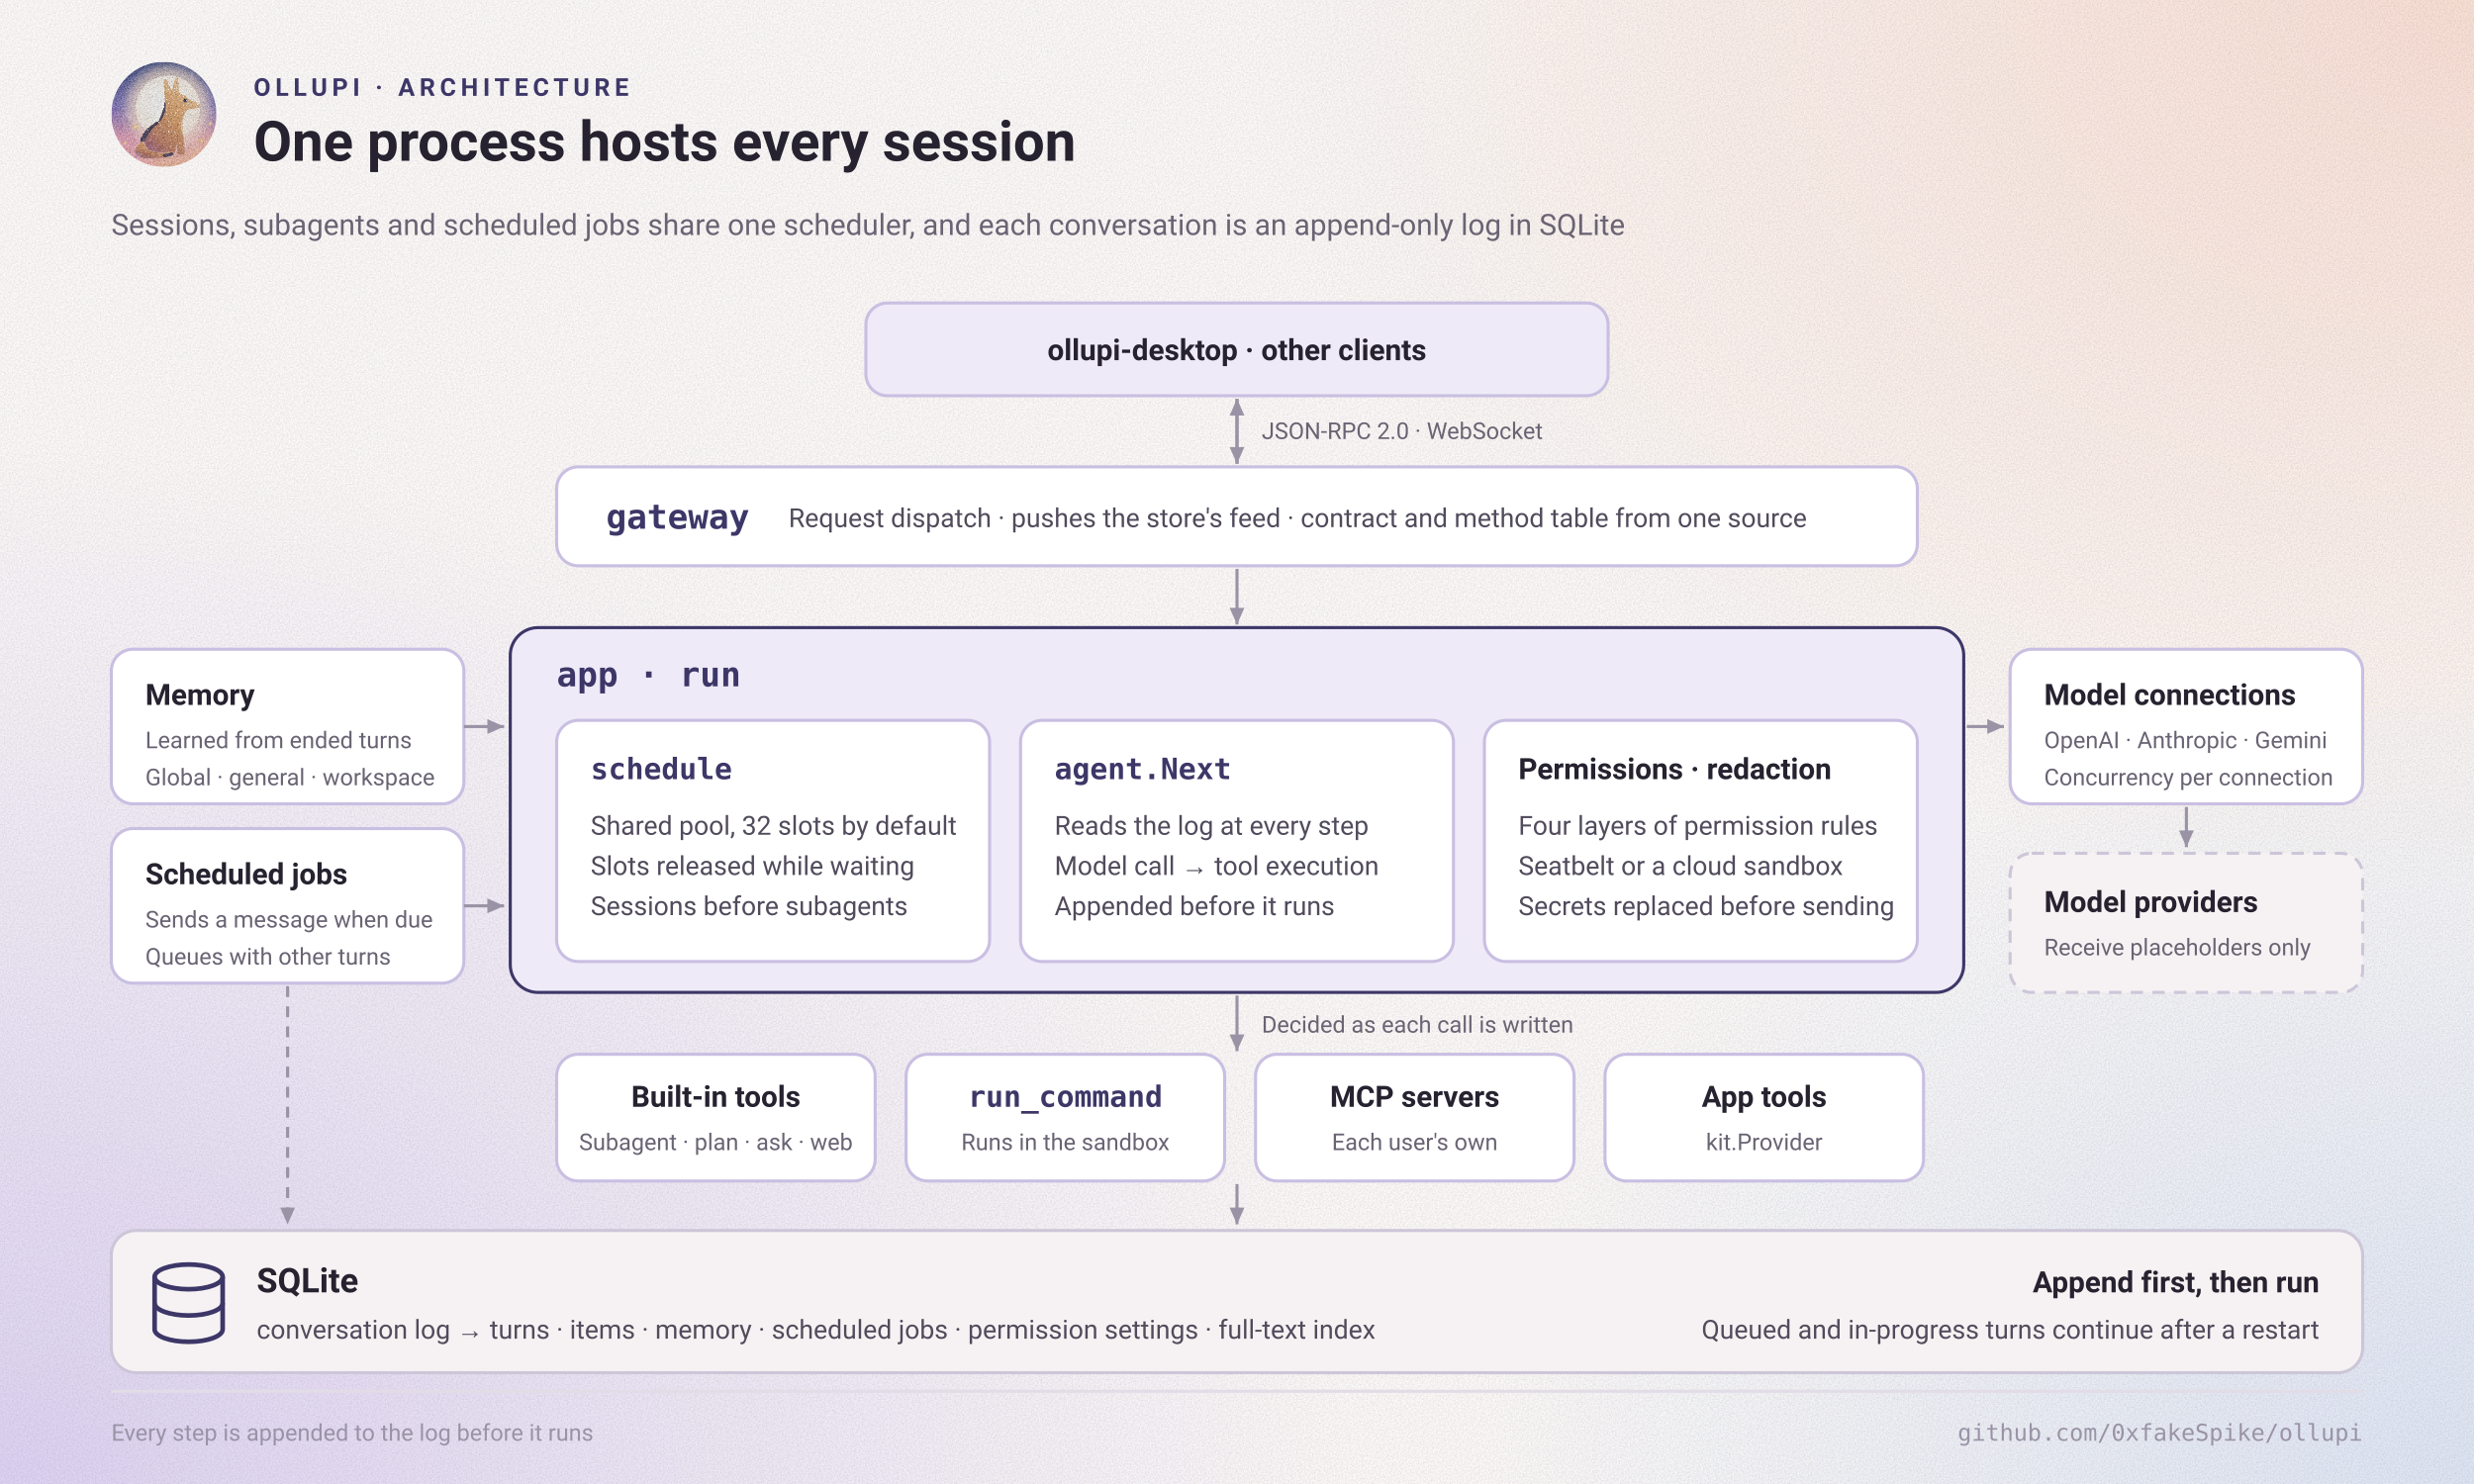
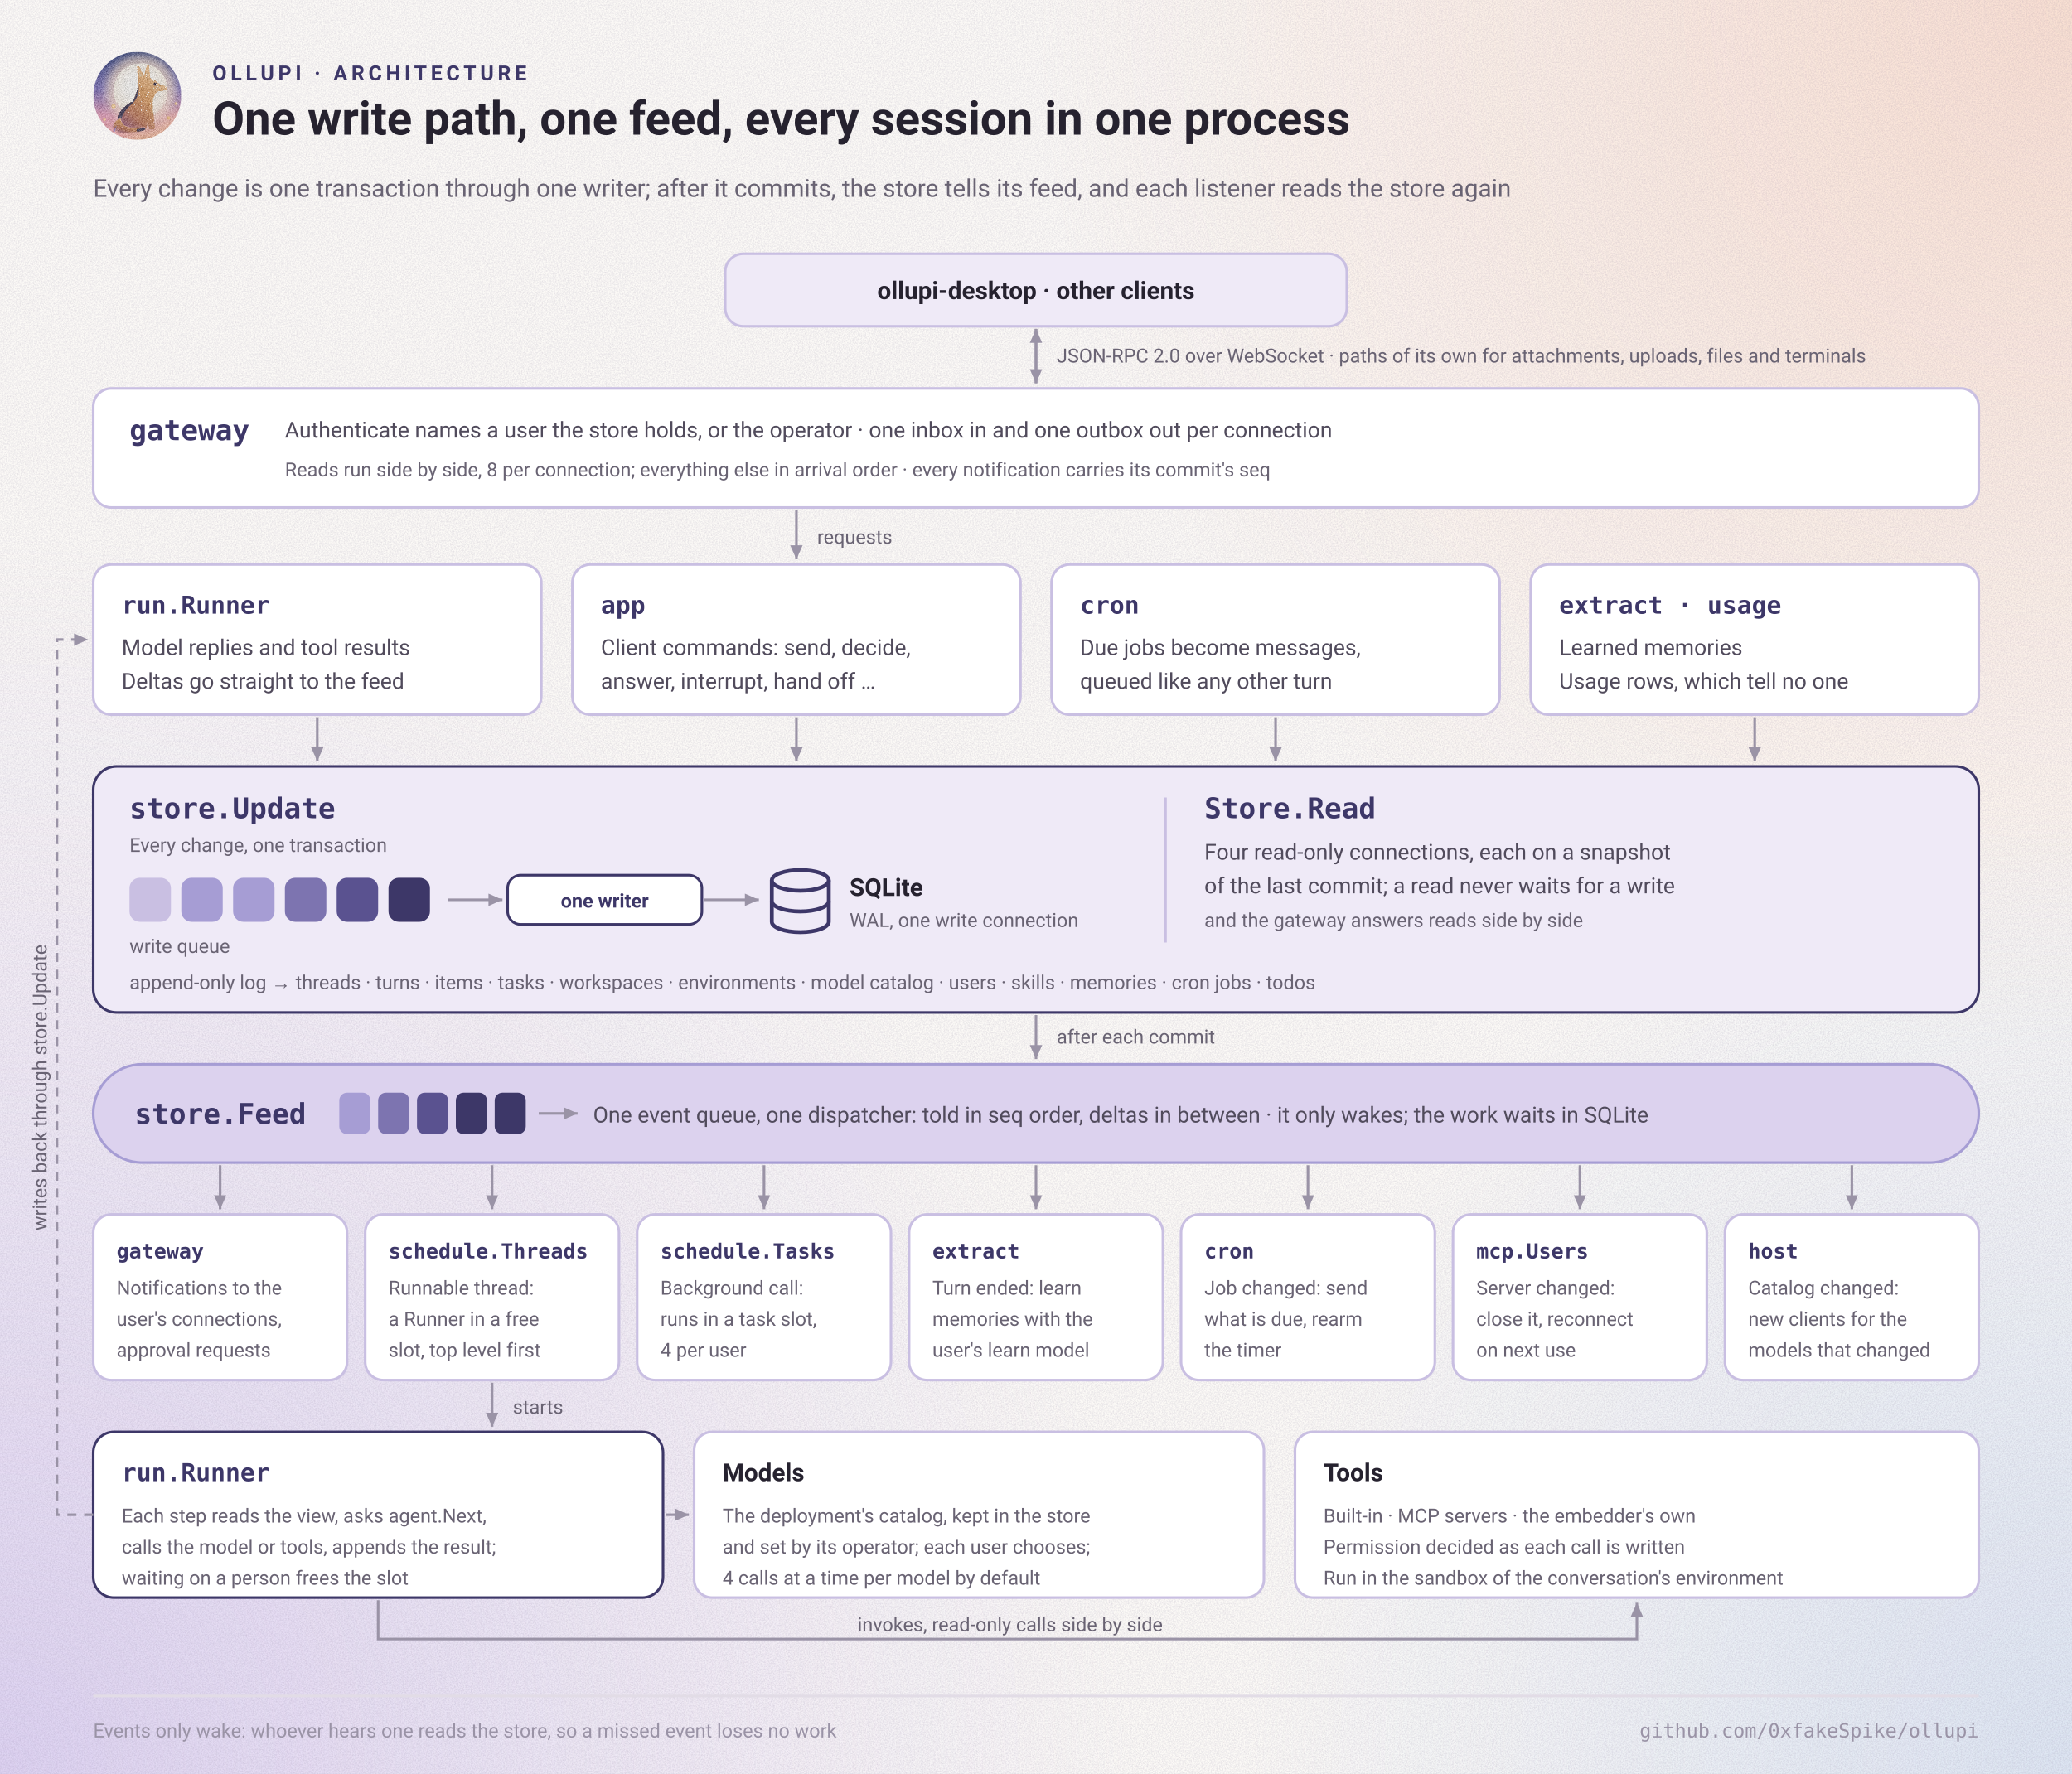
- <svg xmlns="http://www.w3.org/2000/svg" viewBox="0 0 1600 960" width="1600" height="960">
+ <svg xmlns="http://www.w3.org/2000/svg" viewBox="0 0 1600 1370" width="1600" height="1370">
  <defs>
    <pattern id="hatch" width="10" height="10" patternUnits="userSpaceOnUse" patternTransform="rotate(45)">
      <rect width="10" height="10" fill="#f6f2f3" />
      <line x1="0" y1="0" x2="0" y2="10" stroke="#cdc6d8" stroke-width="4" />
    </pattern>
    <radialGradient id="glow-lavender">
      <stop offset="0" stop-color="#c4b2ec" stop-opacity=".55" />
      <stop offset="1" stop-color="#c4b2ec" stop-opacity="0" />
    </radialGradient>
    <radialGradient id="glow-peach">
      <stop offset="0" stop-color="#f7cdba" stop-opacity=".6" />
      <stop offset="1" stop-color="#f7cdba" stop-opacity="0" />
    </radialGradient>
    <radialGradient id="glow-mist">
      <stop offset="0" stop-color="#bed0ee" stop-opacity=".5" />
      <stop offset="1" stop-color="#bed0ee" stop-opacity="0" />
    </radialGradient>
    <filter id="grain" x="0" y="0" width="100%" height="100%">
      <feTurbulence type="fractalNoise" baseFrequency=".95" numOctaves="3" stitchTiles="stitch" />
      <feColorMatrix values="0 0 0 0 .2 0 0 0 0 .16 0 0 0 0 .28 0 0 0 1.1 -.35" />
    </filter>
    <marker id="arrow" viewBox="0 0 10 10" refX="9" refY="5" markerUnits="userSpaceOnUse" markerWidth="12" markerHeight="12" orient="auto-start-reverse">
      <path d="M0,1 L9,5 L0,9 z" fill="#9a93a6" />
    </marker>
  </defs>
  <style>text { font-family: -apple-system, BlinkMacSystemFont, "Segoe UI", Roboto, "Helvetica Neue", Arial, sans-serif; fill: #26222f; } .eyebrow { font-size: 16px; font-weight: 600; letter-spacing: 3px; fill: #3d3768; } .title { font-size: 36px; font-weight: 700; } .sub { font-size: 19px; fill: #696373; } .kpi { font-size: 44px; font-weight: 700; letter-spacing: -0.5px; } .unit { font-size: 21px; font-weight: 600; fill: #514b5c; } .cap { font-size: 17px; fill: #696373; } .h { font-size: 22px; font-weight: 700; } .hs { font-size: 19px; font-weight: 600; } .b { font-size: 17px; fill: #514b5c; } .s { font-size: 15px; fill: #696373; } .code { font-family: ui-monospace, 'SF Mono', Menlo, monospace; font-weight: 700; fill: #3d3768; } .tick { font-size: 16px; fill: #696373; } .lab { font-size: 17px; fill: #514b5c; } .val { font-size: 17px; font-weight: 600; } .chip { font-size: 15px; font-weight: 600; } .foot { font-size: 15px; fill: #9a93a6; }</style>
-   <rect width="1600" height="960" fill="#fbf9f6" />
-   <ellipse cx="0" cy="960" rx="880" ry="672.0" fill="url(#glow-lavender)" />
-   <ellipse cx="1600" cy="0" rx="800.0" ry="576.0" fill="url(#glow-peach)" />
-   <ellipse cx="1600" cy="960" rx="640.0" ry="528.0" fill="url(#glow-mist)" />
-   <rect width="1600" height="960" filter="url(#grain)" opacity=".28" />
+   <rect width="1600" height="1370" fill="#fbf9f6" />
+   <ellipse cx="0" cy="1370" rx="880" ry="959" fill="url(#glow-lavender)" />
+   <ellipse cx="1600" cy="0" rx="800.0" ry="822.0" fill="url(#glow-peach)" />
+   <ellipse cx="1600" cy="1370" rx="640.0" ry="753.5" fill="url(#glow-mist)" />
+   <rect width="1600" height="1370" filter="url(#grain)" opacity=".28" />
  <svg x="72" y="40" width="68" height="68" viewBox="0 0 100 100">
    <defs>
      <linearGradient id="oed-coat" x1=".85" y1=".1" x2=".15" y2=".95">
        <stop offset="0" stop-color="#f8c994" />
        <stop offset=".45" stop-color="#df9c5f" />
        <stop offset=".78" stop-color="#bf7458" />
        <stop offset="1" stop-color="#9b5b74" />
      </linearGradient>
      <radialGradient id="oed-moon" cx=".45" cy=".4" r=".7">
        <stop offset="0" stop-color="#ffffff" />
        <stop offset=".65" stop-color="#fff7ec" />
        <stop offset="1" stop-color="#fbe1d6" />
      </radialGradient>
      <linearGradient id="oed-sky" x1="0" y1="0" x2="0" y2="1">
        <stop offset="0" stop-color="#2f3f7a" />
        <stop offset=".42" stop-color="#7b6fb8" />
        <stop offset=".72" stop-color="#d996b4" />
        <stop offset="1" stop-color="#f4bb98" />
      </linearGradient>
      <filter id="oed-bloom" x="-50%" y="-50%" width="200%" height="200%">
        <feGaussianBlur stdDeviation="70" />
      </filter>
      <filter id="oed-halo" x="-50%" y="-50%" width="200%" height="200%">
        <feGaussianBlur stdDeviation="38" />
      </filter>
      <filter id="oed-grain" x="0" y="0" width="100%" height="100%" color-interpolation-filters="sRGB">
        <feTurbulence type="fractalNoise" baseFrequency="1.05" numOctaves="3" seed="11" result="n" />
        <feColorMatrix in="n" type="saturate" values="0" result="g" />
        <feComponentTransfer in="g" result="gc">
          <feFuncR type="linear" slope="1.4" intercept="-.2" />
          <feFuncG type="linear" slope="1.4" intercept="-.2" />
          <feFuncB type="linear" slope="1.4" intercept="-.2" />
          <feFuncA type="linear" slope="0" intercept="1" />
        </feComponentTransfer>
        <feBlend in="SourceGraphic" in2="gc" mode="soft-light" result="b" />
        <feComposite in="b" in2="SourceGraphic" operator="arithmetic" k2=".38" k3=".62" result="m" />
        <feComposite in="m" in2="SourceAlpha" operator="in" />
      </filter>
      <filter id="oed-wolf" x="-15%" y="-15%" width="130%" height="130%" color-interpolation-filters="sRGB">
        <feGaussianBlur in="SourceGraphic" stdDeviation="1.2" result="air" />
        <feGaussianBlur in="SourceAlpha" stdDeviation="5" result="soft" />
        <feTurbulence type="fractalNoise" baseFrequency="1.9" numOctaves="2" seed="4" result="noise" />
        <feColorMatrix in="noise" values="0 0 0 0 0  0 0 0 0 0  0 0 0 0 0  1 0 0 0 0" result="na" />
        <feComposite in="soft" in2="na" operator="arithmetic" k2="1" k3="2.1" k4="-1.05" result="mix" />
        <feComponentTransfer in="mix" result="edge">
          <feFuncA type="discrete" tableValues="0 1" />
        </feComponentTransfer>
        <feTurbulence type="fractalNoise" baseFrequency="1.6" numOctaves="2" seed="9" result="g" />
        <feColorMatrix in="g" type="saturate" values="0" result="gg" />
        <feBlend in="air" in2="gg" mode="soft-light" result="tex0" />
        <feComposite in="tex0" in2="air" operator="arithmetic" k2="0.3" k3="0.7" result="tex" />
        <feComposite in="tex" in2="edge" operator="in" />
      </filter>
      <filter id="oed-moonedge" x="-15%" y="-15%" width="130%" height="130%" color-interpolation-filters="sRGB">
        <feGaussianBlur in="SourceGraphic" stdDeviation="2" result="air" />
        <feGaussianBlur in="SourceAlpha" stdDeviation="10" result="soft" />
        <feTurbulence type="fractalNoise" baseFrequency="1.4" numOctaves="2" seed="9" result="noise" />
        <feColorMatrix in="noise" values="0 0 0 0 0  0 0 0 0 0  0 0 0 0 0  1 0 0 0 0" result="na" />
        <feComposite in="soft" in2="na" operator="arithmetic" k2="1" k3="1.7" k4="-0.85" result="mix" />
        <feComponentTransfer in="mix" result="edge">
          <feFuncA type="discrete" tableValues="0 1" />
        </feComponentTransfer>
        <feTurbulence type="fractalNoise" baseFrequency="1.6" numOctaves="2" seed="14" result="g" />
        <feColorMatrix in="g" type="saturate" values="0" result="gg" />
        <feBlend in="air" in2="gg" mode="soft-light" result="tex0" />
        <feComposite in="tex0" in2="air" operator="arithmetic" k2="0.15" k3="0.85" result="tex" />
        <feComposite in="tex" in2="edge" operator="in" />
      </filter>
      <filter id="oed-tuft1" x="-15%" y="-15%" width="130%" height="130%" color-interpolation-filters="sRGB">
        <feGaussianBlur in="SourceGraphic" stdDeviation="1.2" result="air" />
        <feGaussianBlur in="SourceAlpha" stdDeviation="3.0" result="soft" />
        <feTurbulence type="fractalNoise" baseFrequency="1.7" numOctaves="2" seed="21" result="noise" />
        <feColorMatrix in="noise" values="0 0 0 0 0  0 0 0 0 0  0 0 0 0 0  1 0 0 0 0" result="na" />
        <feComposite in="soft" in2="na" operator="arithmetic" k2="1" k3="2.0" k4="-1.0" result="mix" />
        <feComponentTransfer in="mix" result="edge">
          <feFuncA type="discrete" tableValues="0 1" />
        </feComponentTransfer>
        <feTurbulence type="fractalNoise" baseFrequency="1.6" numOctaves="2" seed="26" result="g" />
        <feColorMatrix in="g" type="saturate" values="0" result="gg" />
        <feBlend in="air" in2="gg" mode="soft-light" result="tex0" />
        <feComposite in="tex0" in2="air" operator="arithmetic" k2="0.3" k3="0.7" result="tex" />
        <feComposite in="tex" in2="edge" operator="in" />
      </filter>
      <filter id="oed-tuft2" x="-15%" y="-15%" width="130%" height="130%" color-interpolation-filters="sRGB">
        <feGaussianBlur in="SourceGraphic" stdDeviation="1.2" result="air" />
        <feGaussianBlur in="SourceAlpha" stdDeviation="3.0" result="soft" />
        <feTurbulence type="fractalNoise" baseFrequency="1.7" numOctaves="2" seed="33" result="noise" />
        <feColorMatrix in="noise" values="0 0 0 0 0  0 0 0 0 0  0 0 0 0 0  1 0 0 0 0" result="na" />
        <feComposite in="soft" in2="na" operator="arithmetic" k2="1" k3="2.0" k4="-1.0" result="mix" />
        <feComponentTransfer in="mix" result="edge">
          <feFuncA type="discrete" tableValues="0 1" />
        </feComponentTransfer>
        <feTurbulence type="fractalNoise" baseFrequency="1.6" numOctaves="2" seed="38" result="g" />
        <feColorMatrix in="g" type="saturate" values="0" result="gg" />
        <feBlend in="air" in2="gg" mode="soft-light" result="tex0" />
        <feComposite in="tex0" in2="air" operator="arithmetic" k2="0.3" k3="0.7" result="tex" />
        <feComposite in="tex" in2="edge" operator="in" />
      </filter>
      <filter id="oed-tree" x="-15%" y="-15%" width="130%" height="130%" color-interpolation-filters="sRGB">
        <feGaussianBlur in="SourceGraphic" stdDeviation="0.6" result="air" />
        <feGaussianBlur in="SourceAlpha" stdDeviation="2.2" result="soft" />
        <feTurbulence type="fractalNoise" baseFrequency="1.8" numOctaves="2" seed="41" result="noise" />
        <feColorMatrix in="noise" values="0 0 0 0 0  0 0 0 0 0  0 0 0 0 0  1 0 0 0 0" result="na" />
        <feComposite in="soft" in2="na" operator="arithmetic" k2="1" k3="1.8" k4="-0.9" result="mix" />
        <feComponentTransfer in="mix" result="edge">
          <feFuncA type="discrete" tableValues="0 1" />
        </feComponentTransfer>
        <feTurbulence type="fractalNoise" baseFrequency="1.6" numOctaves="2" seed="46" result="g" />
        <feColorMatrix in="g" type="saturate" values="0" result="gg" />
        <feBlend in="air" in2="gg" mode="soft-light" result="tex0" />
        <feComposite in="tex0" in2="air" operator="arithmetic" k2="0.2" k3="0.8" result="tex" />
        <feComposite in="tex" in2="edge" operator="in" />
      </filter>
      <filter id="oed-fly" x="-15%" y="-15%" width="130%" height="130%" color-interpolation-filters="sRGB">
        <feGaussianBlur in="SourceGraphic" stdDeviation="0.5" result="air" />
        <feGaussianBlur in="SourceAlpha" stdDeviation="1.6" result="soft" />
        <feTurbulence type="fractalNoise" baseFrequency="2.2" numOctaves="2" seed="51" result="noise" />
        <feColorMatrix in="noise" values="0 0 0 0 0  0 0 0 0 0  0 0 0 0 0  1 0 0 0 0" result="na" />
        <feComposite in="soft" in2="na" operator="arithmetic" k2="1" k3="1.6" k4="-0.8" result="mix" />
        <feComponentTransfer in="mix" result="edge">
          <feFuncA type="discrete" tableValues="0 1" />
        </feComponentTransfer>
        <feTurbulence type="fractalNoise" baseFrequency="1.6" numOctaves="2" seed="56" result="g" />
        <feColorMatrix in="g" type="saturate" values="0" result="gg" />
        <feBlend in="air" in2="gg" mode="soft-light" result="tex0" />
        <feComposite in="tex0" in2="air" operator="arithmetic" k2="0.2" k3="0.8" result="tex" />
        <feComposite in="tex" in2="edge" operator="in" />
      </filter>
      <filter id="oed-glow" x="-50%" y="-50%" width="200%" height="200%">
        <feGaussianBlur stdDeviation="6.00" />
      </filter>
      <linearGradient id="oed-wing" x1="0" x2="1">
        <stop offset="0" stop-color="#a99af0" />
        <stop offset="1" stop-color="#f4a6b8" />
      </linearGradient>
      <linearGradient id="oed-wing2" x1="0" x2="1">
        <stop offset="0" stop-color="#f6b693" />
        <stop offset="1" stop-color="#9fb8f0" />
      </linearGradient>
      <clipPath id="oed-disc">
        <circle cx="512" cy="512" r="412" />
      </clipPath>
    </defs>
    <g transform="scale(0.121359) translate(-100 -100)">
      <g clip-path="url(#oed-disc)">
        <g filter="url(#oed-grain)">
          <rect x="100" y="100" width="824" height="824" fill="url(#oed-sky)" />
          <circle cx="160" cy="980" r="300" fill="#f7a7c0" opacity=".55" filter="url(#oed-bloom)" />
          <circle cx="960" cy="900" r="260" fill="#ffc9a0" opacity=".6" filter="url(#oed-bloom)" />
          <circle cx="545" cy="463" r="330" fill="#ffe6cf" opacity=".75" filter="url(#oed-halo)" />
          <g filter="url(#oed-tree)" transform="translate(845 872) scale(1.05)" fill="#3a3a6e">
            <path d="M-2 0 L-1.5 -34 L-14 -50 L-12 -51 L-0.5 -38 L1 -52 L3 -52 L1.6 -38 L13 -50 L15 -49 L2 -33 L2 0 Z" />
            <path d="M-46 -52 C-40 -60 -20 -66 -2 -64 C14 -70 40 -64 48 -55 C40 -50 22 -51 4 -50 C-16 -49 -36 -47 -46 -52 Z" />
          </g>
          <path transform="translate(790 250) scale(1.6)" d="M-10 0 C-6 -4 -2 -4 0 0 C2 -4 6 -4 10 0 C6 -2 2 -1 0 2 C-2 -1 -6 -2 -10 0 Z" fill="#2c2f5e" opacity=".8" />
          <path transform="translate(828 272) scale(1.1)" d="M-10 0 C-6 -4 -2 -4 0 0 C2 -4 6 -4 10 0 C6 -2 2 -1 0 2 C-2 -1 -6 -2 -10 0 Z" fill="#2c2f5e" opacity=".8" />
          <g filter="url(#oed-moonedge)">
            <circle cx="545" cy="462.6" r="255.4" fill="url(#oed-moon)" />
          </g>
          <circle cx="520" cy="430" r="150" fill="#ffffff" opacity=".55" filter="url(#oed-halo)" />
          <g filter="url(#oed-wolf)">
            <g transform="translate(100 100) scale(8.24) translate(14 12) scale(.8)">
              <clipPath id="oed-body">
                <path d="M30 95 C18 95 13 83 19 73 C23 65 31 59 39 55 C43 47 45 39 46 31 L44.5 7 C44.5 4.5 47.5 4 48.5 6.5 L54.5 19.5 L58 5.5 C58.5 3 61.5 3 62 5.5 L63.5 22 C68 23.5 71.5 26 74 29 L86 34.5 C89 35.8 88.6 40 85.5 40.2 L74 41.5 C70.5 44 68.5 48 67.5 54 C66.5 62 68 72 69 82 L70 92 C70.2 94 69 95.3 67 95.3 L63.5 95.3 C61.5 95.3 61 93.8 61 92.5 L60 82 L58.5 92.5 C58.3 94.3 57 95.3 55 95.3 L50 95.3 Z" />
              </clipPath>
              <path d="M30 95 C18 95 13 83 19 73 C23 65 31 59 39 55 C43 47 45 39 46 31 L44.5 7 C44.5 4.5 47.5 4 48.5 6.5 L54.5 19.5 L58 5.5 C58.5 3 61.5 3 62 5.5 L63.5 22 C68 23.5 71.5 26 74 29 L86 34.5 C89 35.8 88.6 40 85.5 40.2 L74 41.5 C70.5 44 68.5 48 67.5 54 C66.5 62 68 72 69 82 L70 92 C70.2 94 69 95.3 67 95.3 L63.5 95.3 C61.5 95.3 61 93.8 61 92.5 L60 82 L58.5 92.5 C58.3 94.3 57 95.3 55 95.3 L50 95.3 Z" fill="url(#oed-coat)" />
              <g clip-path="url(#oed-body)">
                <path d="M92 44 L72.5 44.5 C69.2 47.5 66.8 51.5 65.7 56.5 C64.8 61.5 65.6 68 69.2 76 L92 76 Z" fill="#ead2ab" />
                <path d="M8 92 L8 40 L30 40 L46.8 33 C48.4 44 44.5 52.5 37 59.5 C30 65.5 24.5 72 21.8 82 Z" fill="#3b3350" />
              </g>
              <path d="M47.4 11.5 L51.4 19.8 L48.6 20.4 Z M59.9 10.2 L61 20.4 L58.6 19.4 Z" fill="#ead2ab" />
              <path d="M21 80 C8 84 8 99 24 99.5 C36 100 46 99 54 96.8 C57 96 57 92.5 54 92.5 C44 94 34 94 27 90 C23.5 88 22 84.5 21 80 Z" fill="url(#oed-coat)" stroke="#e9a9a8" stroke-width="1.6" paint-order="stroke" />
              <path d="M45 94.6 C49 94.4 51.5 93.8 54 92.5 C57 92.5 57 96 54 96.8 C51 97.6 48 98.2 45 98.5 C43.5 97 43.5 95.6 45 94.6 Z" fill="#3b3350" />
              <circle cx="70.5" cy="31" r="2.3" fill="#2b2541" />
            </g>
          </g>
          <g filter="url(#oed-tuft1)">
            <path d="M227.6 914 C224.4 860.0 206.7 824.0 201.2 794.0 C203.0 830.0 236.9 866.0 248.4 914 Z" fill="#2c335f" />
            <path d="M239.6 914 C242.5 842.0 244.0 794.0 242.8 754.0 C243.2 802.0 255.9 850.0 262.0 914 Z" fill="#4b3a78" />
            <path d="M254.0 914 C264.2 863.6 290.8 830.0 295.6 802.0 C294.0 835.6 275.8 869.2 273.2 914 Z" fill="#d07a9c" />
            <path d="M214.8 914 C208.1 874.4 180.1 848.0 172.4 826.0 C175.0 852.4 218.6 878.8 232.4 914 Z" fill="#ee9f78" />
            <path d="M263.6 914 C277.0 852.8 314.0 812.0 321.2 778.0 C318.8 818.8 288.6 859.6 282.8 914 Z" fill="#9a83d8" />
            <path d="M235.6 914 C242.3 881.6 258.0 860.0 260.4 842.0 C259.6 863.6 252.9 885.2 253.2 914 Z" fill="#7a4f86" />
          </g>
          <g filter="url(#oed-tuft2)">
            <path d="M763.8 921 C772.0 881.2 792.8 854.7 796.5 832.6 C795.3 859.1 781.8 885.6 780.2 921 Z" fill="#4b3a78" />
            <path d="M752.3 921 C751.7 869.0 743.8 834.3 740.7 805.4 C741.7 840.1 762.3 874.8 770.0 921 Z" fill="#d07a9c" />
            <path d="M776.8 921 C787.4 890.4 816.6 870.0 822.3 853.0 C820.4 873.4 796.3 893.8 791.7 921 Z" fill="#2c335f" />
            <path d="M744.1 921 C739.0 893.5 716.9 875.1 710.8 859.8 C712.8 878.2 747.9 896.5 759.1 921 Z" fill="#9a83d8" />
            <path d="M782.9 921 C788.0 875.1 799.1 844.5 800.6 819.0 C800.1 849.6 797.8 880.2 799.2 921 Z" fill="#ee9f78" />
          </g>
          <circle cx="290" cy="610" r="20" fill="#ffd27a" opacity=".7" filter="url(#oed-glow)" />
          <circle cx="290" cy="610" r="5" fill="#fffbe8" />
          <circle cx="805" cy="720" r="16.8" fill="#ffd27a" opacity=".7" filter="url(#oed-glow)" />
          <circle cx="805" cy="720" r="4.2" fill="#fffbe8" />
          <circle cx="875" cy="585" r="14.4" fill="#ffd27a" opacity=".7" filter="url(#oed-glow)" />
          <circle cx="875" cy="585" r="3.6" fill="#fffbe8" />
          <circle cx="205" cy="735" r="12.8" fill="#ffd27a" opacity=".7" filter="url(#oed-glow)" />
          <circle cx="205" cy="735" r="3.2" fill="#fffbe8" />
        </g>
      </g>
    </g>
  </svg>
  <text class="eyebrow" x="164" y="62">OLLUPI · ARCHITECTURE</text>
-   <text class="title" x="164" y="104">One process hosts every session</text>
-   <text class="sub" x="72" y="152">Sessions, subagents and scheduled jobs share one scheduler, and each conversation is an append-only log in SQLite</text>
-   <line x1="72" y1="900" x2="1528" y2="900" stroke="#e2dce6" stroke-width="2" />
-   <text class="foot" x="72" y="932">Every step is appended to the log before it runs</text>
-   <text class="foot" x="1528" y="932" text-anchor="end" style="font-family: ui-monospace, 'SF Mono', Menlo, monospace">github.com/0xfakeSpike/ollupi</text>
-   <rect x="560" y="196" width="480" height="60" rx="14" fill="#efeaf7" stroke="#c9bfe2" stroke-width="2" />
-   <text class="hs" x="800.0" y="233.0" text-anchor="middle">ollupi-desktop · other clients</text>
-   <path d="M800,258 V300" fill="none" stroke="#9a93a6" stroke-width="2" marker-end="url(#arrow)" />
-   <path d="M800,300 V258" fill="none" stroke="#9a93a6" stroke-width="2" marker-end="url(#arrow)" />
-   <text class="s" x="816.0" y="284.0" text-anchor="start">JSON-RPC 2.0 · WebSocket</text>
-   <rect x="360" y="302" width="880" height="64" rx="14" fill="#ffffff" stroke="#c9bfe2" stroke-width="2" />
-   <text class="h code" x="392.0" y="342.0" text-anchor="start">gateway</text>
-   <text class="b" x="510.0" y="341.0" text-anchor="start">Request dispatch · pushes the store's feed · contract and method table from one source</text>
-   <path d="M800,368 V404" fill="none" stroke="#9a93a6" stroke-width="2" marker-end="url(#arrow)" />
-   <rect x="330" y="406" width="940" height="236" rx="18" fill="#efeaf7" stroke="#3d3768" stroke-width="2" />
-   <text class="h code" x="360.0" y="444.0" text-anchor="start">app · run</text>
-   <rect x="360" y="466" width="280" height="156" rx="14" fill="#ffffff" stroke="#c9bfe2" stroke-width="2" />
-   <text class="hs code" x="382.0" y="504.0" text-anchor="start">schedule</text>
-   <text class="b" x="382.0" y="540.0" text-anchor="start">Shared pool, 32 slots by default</text>
-   <text class="b" x="382.0" y="566.0" text-anchor="start">Slots released while waiting</text>
-   <text class="b" x="382.0" y="592.0" text-anchor="start">Sessions before subagents</text>
-   <rect x="660" y="466" width="280" height="156" rx="14" fill="#ffffff" stroke="#c9bfe2" stroke-width="2" />
-   <text class="hs code" x="682.0" y="504.0" text-anchor="start">agent.Next</text>
-   <text class="b" x="682.0" y="540.0" text-anchor="start">Reads the log at every step</text>
-   <text class="b" x="682.0" y="566.0" text-anchor="start">Model call → tool execution</text>
-   <text class="b" x="682.0" y="592.0" text-anchor="start">Appended before it runs</text>
-   <rect x="960" y="466" width="280" height="156" rx="14" fill="#ffffff" stroke="#c9bfe2" stroke-width="2" />
-   <text class="hs" x="982.0" y="504.0" text-anchor="start">Permissions · redaction</text>
-   <text class="b" x="982.0" y="540.0" text-anchor="start">Four layers of permission rules</text>
-   <text class="b" x="982.0" y="566.0" text-anchor="start">Seatbelt or a cloud sandbox</text>
-   <text class="b" x="982.0" y="592.0" text-anchor="start">Secrets replaced before sending</text>
-   <rect x="72" y="420" width="228" height="100" rx="14" fill="#ffffff" stroke="#c9bfe2" stroke-width="2" />
-   <text class="hs" x="94.0" y="456.0" text-anchor="start">Memory</text>
-   <text class="s" x="94.0" y="484.0" text-anchor="start">Learned from ended turns</text>
-   <text class="s" x="94.0" y="508.0" text-anchor="start">Global · general · workspace</text>
-   <path d="M300,470 H326" fill="none" stroke="#9a93a6" stroke-width="2" marker-end="url(#arrow)" />
-   <rect x="72" y="536" width="228" height="100" rx="14" fill="#ffffff" stroke="#c9bfe2" stroke-width="2" />
-   <text class="hs" x="94.0" y="572.0" text-anchor="start">Scheduled jobs</text>
-   <text class="s" x="94.0" y="600.0" text-anchor="start">Sends a message when due</text>
-   <text class="s" x="94.0" y="624.0" text-anchor="start">Queues with other turns</text>
-   <path d="M300,586 H326" fill="none" stroke="#9a93a6" stroke-width="2" marker-end="url(#arrow)" />
-   <rect x="1300" y="420" width="228" height="100" rx="14" fill="#ffffff" stroke="#c9bfe2" stroke-width="2" />
-   <text class="hs" x="1322.0" y="456.0" text-anchor="start">Model connections</text>
-   <text class="s" x="1322.0" y="484.0" text-anchor="start">OpenAI · Anthropic · Gemini</text>
-   <text class="s" x="1322.0" y="508.0" text-anchor="start">Concurrency per connection</text>
-   <path d="M1272,470 H1296" fill="none" stroke="#9a93a6" stroke-width="2" marker-end="url(#arrow)" />
-   <rect x="1300" y="552" width="228" height="90" rx="14" fill="#f6f2f3" stroke="#cdc6d8" stroke-width="2" stroke-dasharray="8 6" />
-   <text class="hs" x="1322.0" y="590.0" text-anchor="start">Model providers</text>
-   <text class="s" x="1322.0" y="618.0" text-anchor="start">Receive placeholders only</text>
-   <path d="M1414,522 V548" fill="none" stroke="#9a93a6" stroke-width="2" marker-end="url(#arrow)" />
-   <path d="M800,644 V680" fill="none" stroke="#9a93a6" stroke-width="2" marker-end="url(#arrow)" />
-   <text class="s" x="816.0" y="668.0" text-anchor="start">Decided as each call is written</text>
-   <rect x="360" y="682" width="206" height="82" rx="14" fill="#ffffff" stroke="#c9bfe2" stroke-width="2" />
-   <text class="hs" x="463.0" y="716.0" text-anchor="middle">Built-in tools</text>
-   <text class="s" x="463.0" y="744.0" text-anchor="middle">Subagent · plan · ask · web</text>
-   <rect x="586" y="682" width="206" height="82" rx="14" fill="#ffffff" stroke="#c9bfe2" stroke-width="2" />
-   <text class="hs code" x="689.0" y="716.0" text-anchor="middle">run_command</text>
-   <text class="s" x="689.0" y="744.0" text-anchor="middle">Runs in the sandbox</text>
-   <rect x="812" y="682" width="206" height="82" rx="14" fill="#ffffff" stroke="#c9bfe2" stroke-width="2" />
-   <text class="hs" x="915.0" y="716.0" text-anchor="middle">MCP servers</text>
-   <text class="s" x="915.0" y="744.0" text-anchor="middle">Each user's own</text>
-   <rect x="1038" y="682" width="206" height="82" rx="14" fill="#ffffff" stroke="#c9bfe2" stroke-width="2" />
-   <text class="hs" x="1141.0" y="716.0" text-anchor="middle">App tools</text>
-   <text class="s" x="1141.0" y="744.0" text-anchor="middle">kit.Provider</text>
-   <rect x="72" y="796" width="1456" height="92" rx="16" fill="#f6f2f3" stroke="#cdc6d8" stroke-width="2" />
-   <g transform="translate(100,816)" fill="none" stroke="#3d3768" stroke-width="3">
-     <ellipse cx="22" cy="10" rx="22" ry="8" />
-     <path d="M0,10 V44 A22,8 0 0 0 44,44 V10" />
-     <path d="M0,27 A22,8 0 0 0 44,27" />
+   <text class="title" x="164" y="104">One write path, one feed, every session in one process</text>
+   <text class="sub" x="72" y="152">Every change is one transaction through one writer; after it commits, the store tells its feed, and each listener reads the store again</text>
+   <line x1="72" y1="1310" x2="1528" y2="1310" stroke="#e2dce6" stroke-width="2" />
+   <text class="foot" x="72" y="1342">Events only wake: whoever hears one reads the store, so a missed event loses no work</text>
+   <text class="foot" x="1528" y="1342" text-anchor="end" style="font-family: ui-monospace, 'SF Mono', Menlo, monospace">github.com/0xfakeSpike/ollupi</text>
+   <rect x="560" y="196" width="480" height="56" rx="14" fill="#efeaf7" stroke="#c9bfe2" stroke-width="2" />
+   <text class="hs" x="800.0" y="231.0" text-anchor="middle">ollupi-desktop · other clients</text>
+   <path d="M800,254 V296" fill="none" stroke="#9a93a6" stroke-width="2" marker-end="url(#arrow)" />
+   <path d="M800,296 V254" fill="none" stroke="#9a93a6" stroke-width="2" marker-end="url(#arrow)" />
+   <text class="s" x="816.0" y="280.0" text-anchor="start">JSON-RPC 2.0 over WebSocket · paths of its own for attachments, uploads, files and terminals</text>
+   <rect x="72" y="300" width="1456" height="92" rx="14" fill="#ffffff" stroke="#c9bfe2" stroke-width="2" />
+   <text class="h code" x="100.0" y="340.0" text-anchor="start">gateway</text>
+   <text class="b" x="220.0" y="338.0" text-anchor="start">Authenticate names a user the store holds, or the operator · one inbox in and one outbox out per connection</text>
+   <text class="s" x="220.0" y="368.0" text-anchor="start">Reads run side by side, 8 per connection; everything else in arrival order · every notification carries its commit's seq</text>
+   <path d="M615,394 V432" fill="none" stroke="#9a93a6" stroke-width="2" marker-end="url(#arrow)" />
+   <text class="s" x="631.0" y="420.0" text-anchor="start">requests</text>
+   <rect x="72" y="436" width="346" height="116" rx="14" fill="#ffffff" stroke="#c9bfe2" stroke-width="2" />
+   <text class="hs code" x="94.0" y="474.0" text-anchor="start">run.Runner</text>
+   <text class="b" x="94.0" y="506.0" text-anchor="start">Model replies and tool results</text>
+   <text class="b" x="94.0" y="532.0" text-anchor="start">Deltas go straight to the feed</text>
+   <path d="M245,554 V588" fill="none" stroke="#9a93a6" stroke-width="2" marker-end="url(#arrow)" />
+   <rect x="442" y="436" width="346" height="116" rx="14" fill="#ffffff" stroke="#c9bfe2" stroke-width="2" />
+   <text class="hs code" x="464.0" y="474.0" text-anchor="start">app</text>
+   <text class="b" x="464.0" y="506.0" text-anchor="start">Client commands: send, decide,</text>
+   <text class="b" x="464.0" y="532.0" text-anchor="start">answer, interrupt, hand off …</text>
+   <path d="M615,554 V588" fill="none" stroke="#9a93a6" stroke-width="2" marker-end="url(#arrow)" />
+   <rect x="812" y="436" width="346" height="116" rx="14" fill="#ffffff" stroke="#c9bfe2" stroke-width="2" />
+   <text class="hs code" x="834.0" y="474.0" text-anchor="start">cron</text>
+   <text class="b" x="834.0" y="506.0" text-anchor="start">Due jobs become messages,</text>
+   <text class="b" x="834.0" y="532.0" text-anchor="start">queued like any other turn</text>
+   <path d="M985,554 V588" fill="none" stroke="#9a93a6" stroke-width="2" marker-end="url(#arrow)" />
+   <rect x="1182" y="436" width="346" height="116" rx="14" fill="#ffffff" stroke="#c9bfe2" stroke-width="2" />
+   <text class="hs code" x="1204.0" y="474.0" text-anchor="start">extract · usage</text>
+   <text class="b" x="1204.0" y="506.0" text-anchor="start">Learned memories</text>
+   <text class="b" x="1204.0" y="532.0" text-anchor="start">Usage rows, which tell no one</text>
+   <path d="M1355,554 V588" fill="none" stroke="#9a93a6" stroke-width="2" marker-end="url(#arrow)" />
+   <rect x="72" y="592" width="1456" height="190" rx="18" fill="#efeaf7" stroke="#3d3768" stroke-width="2" />
+   <text class="h code" x="100.0" y="632.0" text-anchor="start">store.Update</text>
+   <text class="s" x="100.0" y="658.0" text-anchor="start">Every change, one transaction</text>
+   <rect x="100.0" y="678" width="32.0" height="34" rx="8" fill="#c9bfe2" />
+   <rect x="140.0" y="678" width="32.0" height="34" rx="8" fill="#a69dd4" />
+   <rect x="180.0" y="678" width="32.0" height="34" rx="8" fill="#a69dd4" />
+   <rect x="220.0" y="678" width="32.0" height="34" rx="8" fill="#7d74b0" />
+   <rect x="260.0" y="678" width="32.0" height="34" rx="8" fill="#5a5290" />
+   <rect x="300.0" y="678" width="32.0" height="34" rx="8" fill="#3d3768" />
+   <text class="s" x="100.0" y="736.0" text-anchor="start">write queue</text>
+   <path d="M346,695 H388" fill="none" stroke="#9a93a6" stroke-width="2" marker-end="url(#arrow)" />
+   <rect x="392" y="676" width="150" height="38" rx="10" fill="#ffffff" stroke="#3d3768" stroke-width="2" />
+   <text class="chip" x="467.0" y="701.0" text-anchor="middle" style="fill:#3d3768">one writer</text>
+   <path d="M544,695 H586" fill="none" stroke="#9a93a6" stroke-width="2" marker-end="url(#arrow)" />
+   <g transform="translate(596,672)" fill="none" stroke="#3d3768" stroke-width="3">
+     <ellipse cx="22" cy="8" rx="22" ry="8" />
+     <path d="M0,8 V40 A22,8 0 0 0 44,40 V8" />
+     <path d="M0,24 A22,8 0 0 0 44,24" />
  </g>
-   <text class="h" x="166.0" y="836.0" text-anchor="start">SQLite</text>
-   <text class="b" x="166.0" y="866.0" text-anchor="start">conversation log → turns · items · memory · scheduled jobs · permission settings · full-text index</text>
-   <text class="hs" x="1500.0" y="836.0" text-anchor="end">Append first, then run</text>
-   <text class="b" x="1500.0" y="866.0" text-anchor="end">Queued and in-progress turns continue after a restart</text>
-   <path d="M186,638 V792" fill="none" stroke="#9a93a6" stroke-width="2" marker-end="url(#arrow)" stroke-dasharray="7 6" />
-   <path d="M800,766 V792" fill="none" stroke="#9a93a6" stroke-width="2" marker-end="url(#arrow)" />
+   <text class="hs" x="656.0" y="692.0" text-anchor="start">SQLite</text>
+   <text class="s" x="656.0" y="716.0" text-anchor="start">WAL, one write connection</text>
+   <line x1="900" y1="616" x2="900" y2="728" stroke="#c9bfe2" stroke-width="2" />
+   <text class="h code" x="930.0" y="632.0" text-anchor="start">Store.Read</text>
+   <text class="b" x="930.0" y="664.0" text-anchor="start">Four read-only connections, each on a snapshot</text>
+   <text class="b" x="930.0" y="690.0" text-anchor="start">of the last commit; a read never waits for a write</text>
+   <text class="s" x="930.0" y="716.0" text-anchor="start">and the gateway answers reads side by side</text>
+   <text class="s" x="100.0" y="764.0" text-anchor="start">append-only log → threads · turns · items  ·  tasks  ·  workspaces · environments  ·  model catalog · users · skills  ·  memories · cron jobs · todos</text>
+   <path d="M800,784 V818" fill="none" stroke="#9a93a6" stroke-width="2" marker-end="url(#arrow)" />
+   <text class="s" x="816.0" y="806.0" text-anchor="start">after each commit</text>
+   <rect x="72" y="822" width="1456" height="76" rx="38" fill="#dcd2ee" stroke="#a69dd4" stroke-width="2" />
+   <text class="h code" x="104.0" y="868.0" text-anchor="start">store.Feed</text>
+   <rect x="262.0" y="844" width="24.0" height="32" rx="6" fill="#a69dd4" />
+   <rect x="292.0" y="844" width="24.0" height="32" rx="6" fill="#7d74b0" />
+   <rect x="322.0" y="844" width="24.0" height="32" rx="6" fill="#5a5290" />
+   <rect x="352.0" y="844" width="24.0" height="32" rx="6" fill="#3d3768" />
+   <rect x="382.0" y="844" width="24.0" height="32" rx="6" fill="#3d3768" />
+   <path d="M416,860 H446" fill="none" stroke="#9a93a6" stroke-width="2" marker-end="url(#arrow)" />
+   <text class="b" x="458.0" y="867.0" text-anchor="start">One event queue, one dispatcher: told in seq order, deltas in between · it only wakes; the work waits in SQLite</text>
+   <path d="M170,900 V934" fill="none" stroke="#9a93a6" stroke-width="2" marker-end="url(#arrow)" />
+   <rect x="72" y="938" width="196" height="128" rx="14" fill="#ffffff" stroke="#c9bfe2" stroke-width="2" />
+   <text class="hs code" x="90.0" y="972.0" text-anchor="start" style="font-size:16px">gateway</text>
+   <text class="s" x="90.0" y="1000.0" text-anchor="start">Notifications to the</text>
+   <text class="s" x="90.0" y="1024.0" text-anchor="start">user's connections,</text>
+   <text class="s" x="90.0" y="1048.0" text-anchor="start">approval requests</text>
+   <path d="M380,900 V934" fill="none" stroke="#9a93a6" stroke-width="2" marker-end="url(#arrow)" />
+   <rect x="282" y="938" width="196" height="128" rx="14" fill="#ffffff" stroke="#c9bfe2" stroke-width="2" />
+   <text class="hs code" x="300.0" y="972.0" text-anchor="start" style="font-size:16px">schedule.Threads</text>
+   <text class="s" x="300.0" y="1000.0" text-anchor="start">Runnable thread:</text>
+   <text class="s" x="300.0" y="1024.0" text-anchor="start">a Runner in a free</text>
+   <text class="s" x="300.0" y="1048.0" text-anchor="start">slot, top level first</text>
+   <path d="M590,900 V934" fill="none" stroke="#9a93a6" stroke-width="2" marker-end="url(#arrow)" />
+   <rect x="492" y="938" width="196" height="128" rx="14" fill="#ffffff" stroke="#c9bfe2" stroke-width="2" />
+   <text class="hs code" x="510.0" y="972.0" text-anchor="start" style="font-size:16px">schedule.Tasks</text>
+   <text class="s" x="510.0" y="1000.0" text-anchor="start">Background call:</text>
+   <text class="s" x="510.0" y="1024.0" text-anchor="start">runs in a task slot,</text>
+   <text class="s" x="510.0" y="1048.0" text-anchor="start">4 per user</text>
+   <path d="M800,900 V934" fill="none" stroke="#9a93a6" stroke-width="2" marker-end="url(#arrow)" />
+   <rect x="702" y="938" width="196" height="128" rx="14" fill="#ffffff" stroke="#c9bfe2" stroke-width="2" />
+   <text class="hs code" x="720.0" y="972.0" text-anchor="start" style="font-size:16px">extract</text>
+   <text class="s" x="720.0" y="1000.0" text-anchor="start">Turn ended: learn</text>
+   <text class="s" x="720.0" y="1024.0" text-anchor="start">memories with the</text>
+   <text class="s" x="720.0" y="1048.0" text-anchor="start">user's learn model</text>
+   <path d="M1010,900 V934" fill="none" stroke="#9a93a6" stroke-width="2" marker-end="url(#arrow)" />
+   <rect x="912" y="938" width="196" height="128" rx="14" fill="#ffffff" stroke="#c9bfe2" stroke-width="2" />
+   <text class="hs code" x="930.0" y="972.0" text-anchor="start" style="font-size:16px">cron</text>
+   <text class="s" x="930.0" y="1000.0" text-anchor="start">Job changed: send</text>
+   <text class="s" x="930.0" y="1024.0" text-anchor="start">what is due, rearm</text>
+   <text class="s" x="930.0" y="1048.0" text-anchor="start">the timer</text>
+   <path d="M1220,900 V934" fill="none" stroke="#9a93a6" stroke-width="2" marker-end="url(#arrow)" />
+   <rect x="1122" y="938" width="196" height="128" rx="14" fill="#ffffff" stroke="#c9bfe2" stroke-width="2" />
+   <text class="hs code" x="1140.0" y="972.0" text-anchor="start" style="font-size:16px">mcp.Users</text>
+   <text class="s" x="1140.0" y="1000.0" text-anchor="start">Server changed:</text>
+   <text class="s" x="1140.0" y="1024.0" text-anchor="start">close it, reconnect</text>
+   <text class="s" x="1140.0" y="1048.0" text-anchor="start">on next use</text>
+   <path d="M1430,900 V934" fill="none" stroke="#9a93a6" stroke-width="2" marker-end="url(#arrow)" />
+   <rect x="1332" y="938" width="196" height="128" rx="14" fill="#ffffff" stroke="#c9bfe2" stroke-width="2" />
+   <text class="hs code" x="1350.0" y="972.0" text-anchor="start" style="font-size:16px">host</text>
+   <text class="s" x="1350.0" y="1000.0" text-anchor="start">Catalog changed:</text>
+   <text class="s" x="1350.0" y="1024.0" text-anchor="start">new clients for the</text>
+   <text class="s" x="1350.0" y="1048.0" text-anchor="start">models that changed</text>
+   <path d="M380,1068 V1102" fill="none" stroke="#9a93a6" stroke-width="2" marker-end="url(#arrow)" />
+   <text class="s" x="396.0" y="1092.0" text-anchor="start">starts</text>
+   <rect x="72" y="1106" width="440" height="128" rx="16" fill="#ffffff" stroke="#3d3768" stroke-width="2" />
+   <text class="hs code" x="94.0" y="1144.0" text-anchor="start">run.Runner</text>
+   <text class="s" x="94.0" y="1176.0" text-anchor="start">Each step reads the view, asks agent.Next,</text>
+   <text class="s" x="94.0" y="1200.0" text-anchor="start">calls the model or tools, appends the result;</text>
+   <text class="s" x="94.0" y="1224.0" text-anchor="start">waiting on a person frees the slot</text>
+   <path d="M514,1170 H532" fill="none" stroke="#9a93a6" stroke-width="2" marker-end="url(#arrow)" />
+   <rect x="536" y="1106" width="440" height="128" rx="14" fill="#ffffff" stroke="#c9bfe2" stroke-width="2" />
+   <text class="hs" x="558.0" y="1144.0" text-anchor="start">Models</text>
+   <text class="s" x="558.0" y="1176.0" text-anchor="start">The deployment's catalog, kept in the store</text>
+   <text class="s" x="558.0" y="1200.0" text-anchor="start">and set by its operator; each user chooses;</text>
+   <text class="s" x="558.0" y="1224.0" text-anchor="start">4 calls at a time per model by default</text>
+   <rect x="1000" y="1106" width="528" height="128" rx="14" fill="#ffffff" stroke="#c9bfe2" stroke-width="2" />
+   <text class="hs" x="1022.0" y="1144.0" text-anchor="start">Tools</text>
+   <text class="s" x="1022.0" y="1176.0" text-anchor="start">Built-in · MCP servers · the embedder's own</text>
+   <text class="s" x="1022.0" y="1200.0" text-anchor="start">Permission decided as each call is written</text>
+   <text class="s" x="1022.0" y="1224.0" text-anchor="start">Run in the sandbox of the conversation's environment</text>
+   <path d="M292,1236 V1266 H1264 V1238" fill="none" stroke="#9a93a6" stroke-width="2" marker-end="url(#arrow)" />
+   <text class="s" x="780.0" y="1260.0" text-anchor="middle">invokes, read-only calls side by side</text>
+   <path d="M72,1170 H44 V494 H68" fill="none" stroke="#9a93a6" stroke-width="2" marker-end="url(#arrow)" stroke-dasharray="7 6" />
+   <text class="s" transform="translate(36,840) rotate(-90)" text-anchor="middle">writes back through store.Update</text>
</svg>
